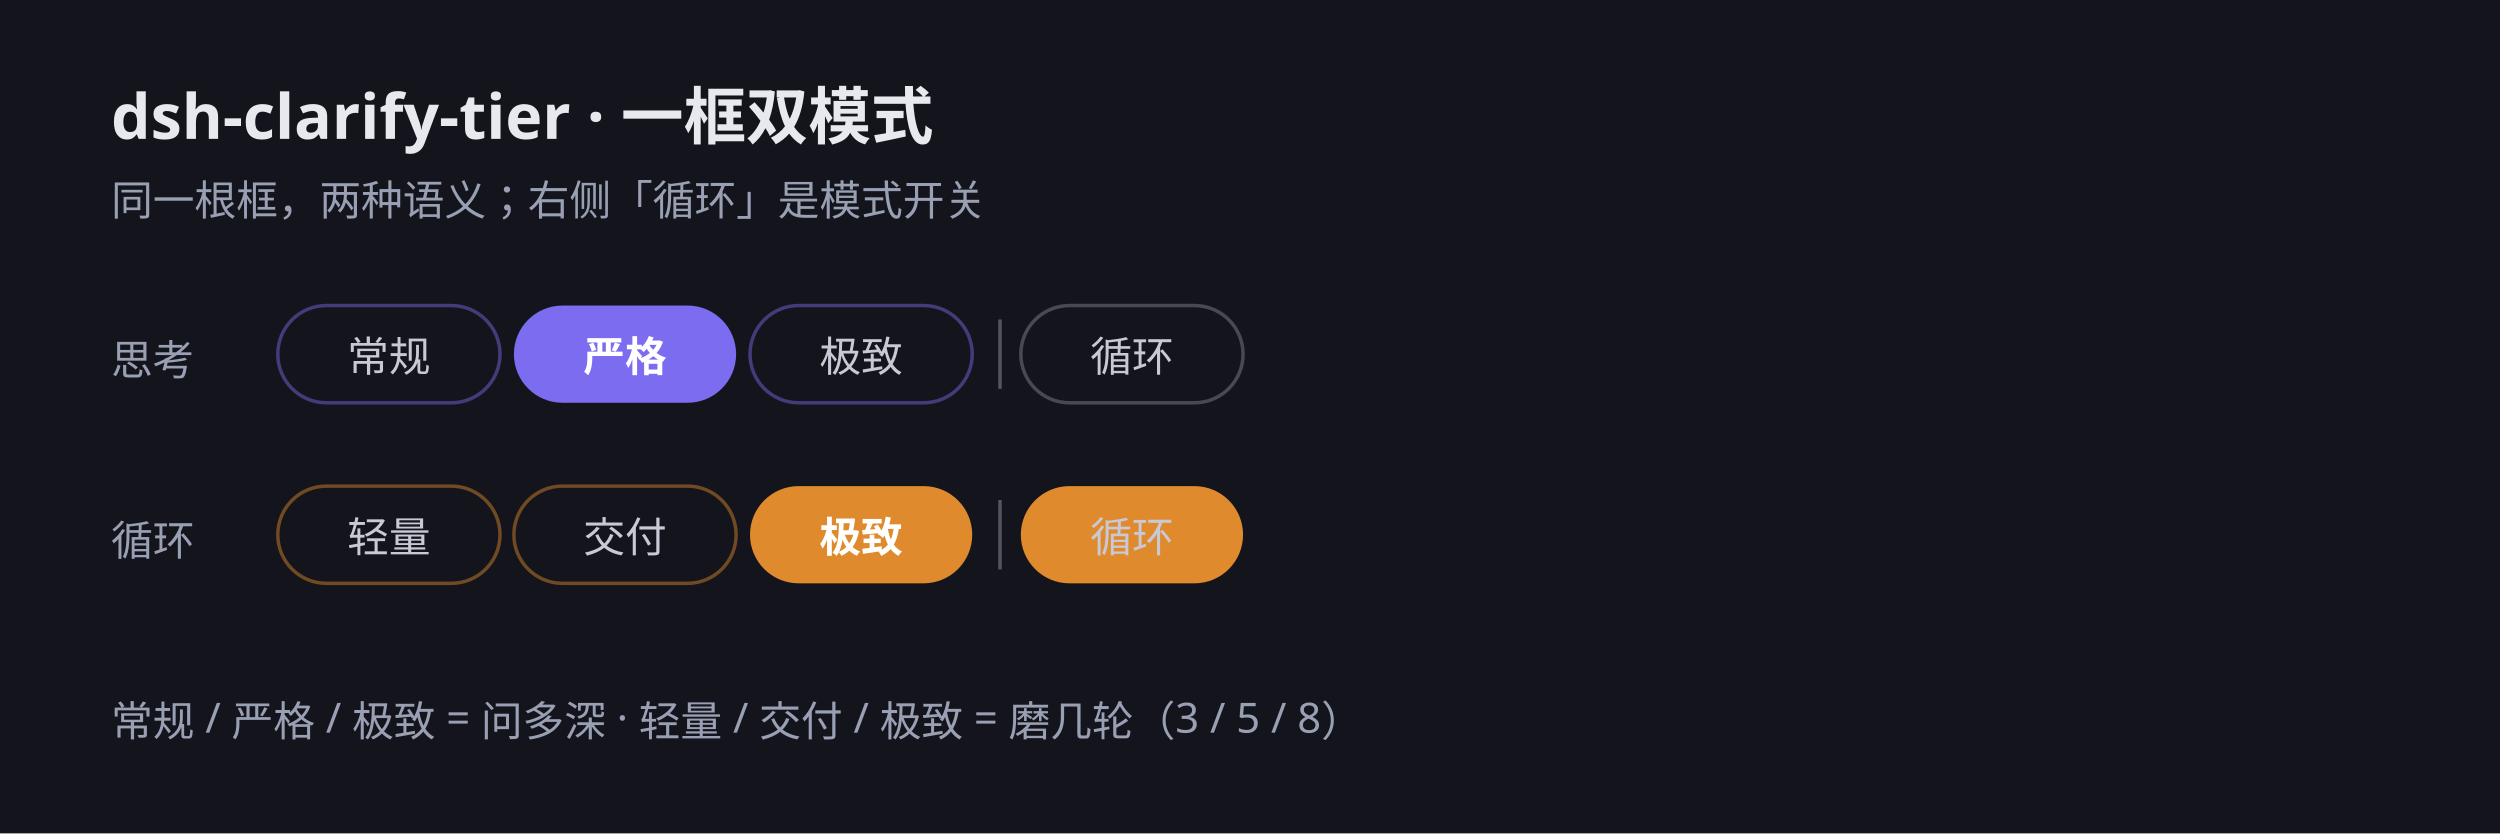
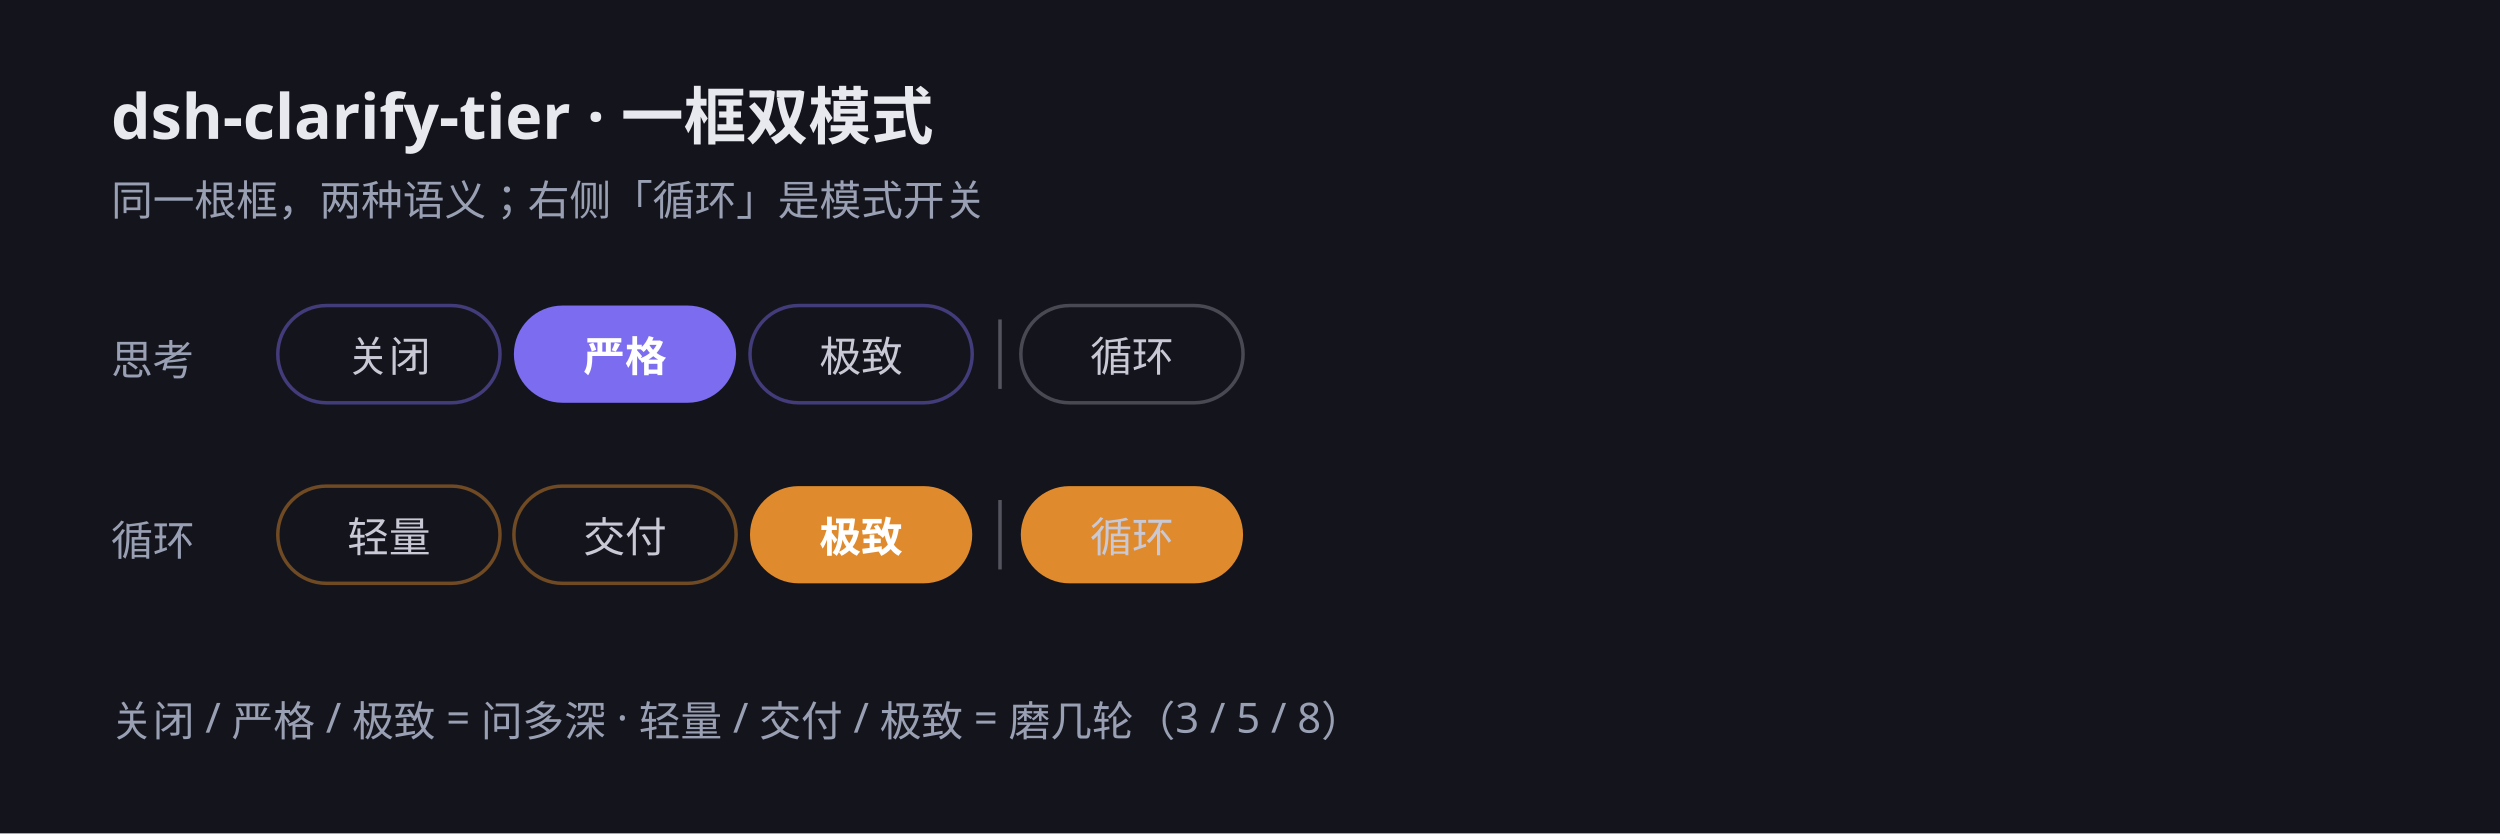
<svg xmlns="http://www.w3.org/2000/svg" width="720" height="240" viewBox="0 0 720 240" role="img" aria-label="dsh-clarify-tier 一框双模式演示">
  <defs>
    <style>
      .title { font: 600 18px/1.2 "Segoe UI", "Microsoft YaHei", sans-serif; fill: #e8e8ef; }
      .sub { font: 400 12px/1.2 "Segoe UI", "Microsoft YaHei", sans-serif; fill: #9aa0b4; }
      .cell { font: 500 12px/1 "Segoe UI", "Microsoft YaHei", sans-serif; fill: #c9c9d6; }
      .on { fill: #ffffff; font-weight: 600; }
      .mode { font: 500 12px/1 "Segoe UI", "Microsoft YaHei", sans-serif; fill: #c9c9d6; }
    </style>
  </defs>
  <rect width="720" height="240" fill="#14151c" />
  <text class="title" x="32" y="40">dsh-clarify-tier · 一框双模式</text>
  <text class="sub" x="32" y="62">同一根框，两种语义；右侧「循环」是模式开关</text>
  <text class="sub" x="32" y="108">思考</text>
  <g>
    <rect x="80" y="88" width="64" height="28" rx="14" fill="none" stroke="#7c6cf0" stroke-opacity=".45" />
-     <text class="cell" x="112" y="107" text-anchor="middle">常规</text>
+     <text class="cell" x="112" y="107" text-anchor="middle">关闭</text>
    <rect x="148" y="88" width="64" height="28" rx="14" fill="#7c6cf0" />
    <text class="cell on" x="180" y="107" text-anchor="middle">严格</text>
    <rect x="216" y="88" width="64" height="28" rx="14" fill="none" stroke="#7c6cf0" stroke-opacity=".45" />
    <text class="cell" x="248" y="107" text-anchor="middle">极致</text>
    <line x1="288" y1="92" x2="288" y2="112" stroke="#7f7f8a" stroke-opacity=".6" />
    <rect x="294" y="88" width="64" height="28" rx="14" fill="none" stroke="#7f7f8a" stroke-opacity=".5" />
    <text class="mode" x="326" y="107" text-anchor="middle">循环</text>
  </g>
  <text class="sub" x="32" y="160">循环</text>
  <g>
    <rect x="80" y="140" width="64" height="28" rx="14" fill="none" stroke="#e08a2e" stroke-opacity=".45" />
    <text class="cell" x="112" y="159" text-anchor="middle">轻量</text>
    <rect x="148" y="140" width="64" height="28" rx="14" fill="none" stroke="#e08a2e" stroke-opacity=".45" />
    <text class="cell" x="180" y="159" text-anchor="middle">交付</text>
    <rect x="216" y="140" width="64" height="28" rx="14" fill="#e08a2e" />
    <text class="cell on" x="248" y="159" text-anchor="middle">极致</text>
    <line x1="288" y1="144" x2="288" y2="164" stroke="#7f7f8a" stroke-opacity=".6" />
    <rect x="294" y="140" width="64" height="28" rx="14" fill="#e08a2e" />
    <text class="mode on" x="326" y="159" text-anchor="middle">循环</text>
  </g>
-   <text class="sub" x="32" y="212">常规 / 严格 / 极致 = 问多深   ·   轻量 / 交付 / 极致 = 磨几轮（3 / 5 / 8）</text>
+   <text class="sub" x="32" y="212">关闭 / 严格 / 极致 = 问多深   ·   轻量 / 交付 / 极致 = 磨几轮（3 / 5 / 8）</text>
</svg>
